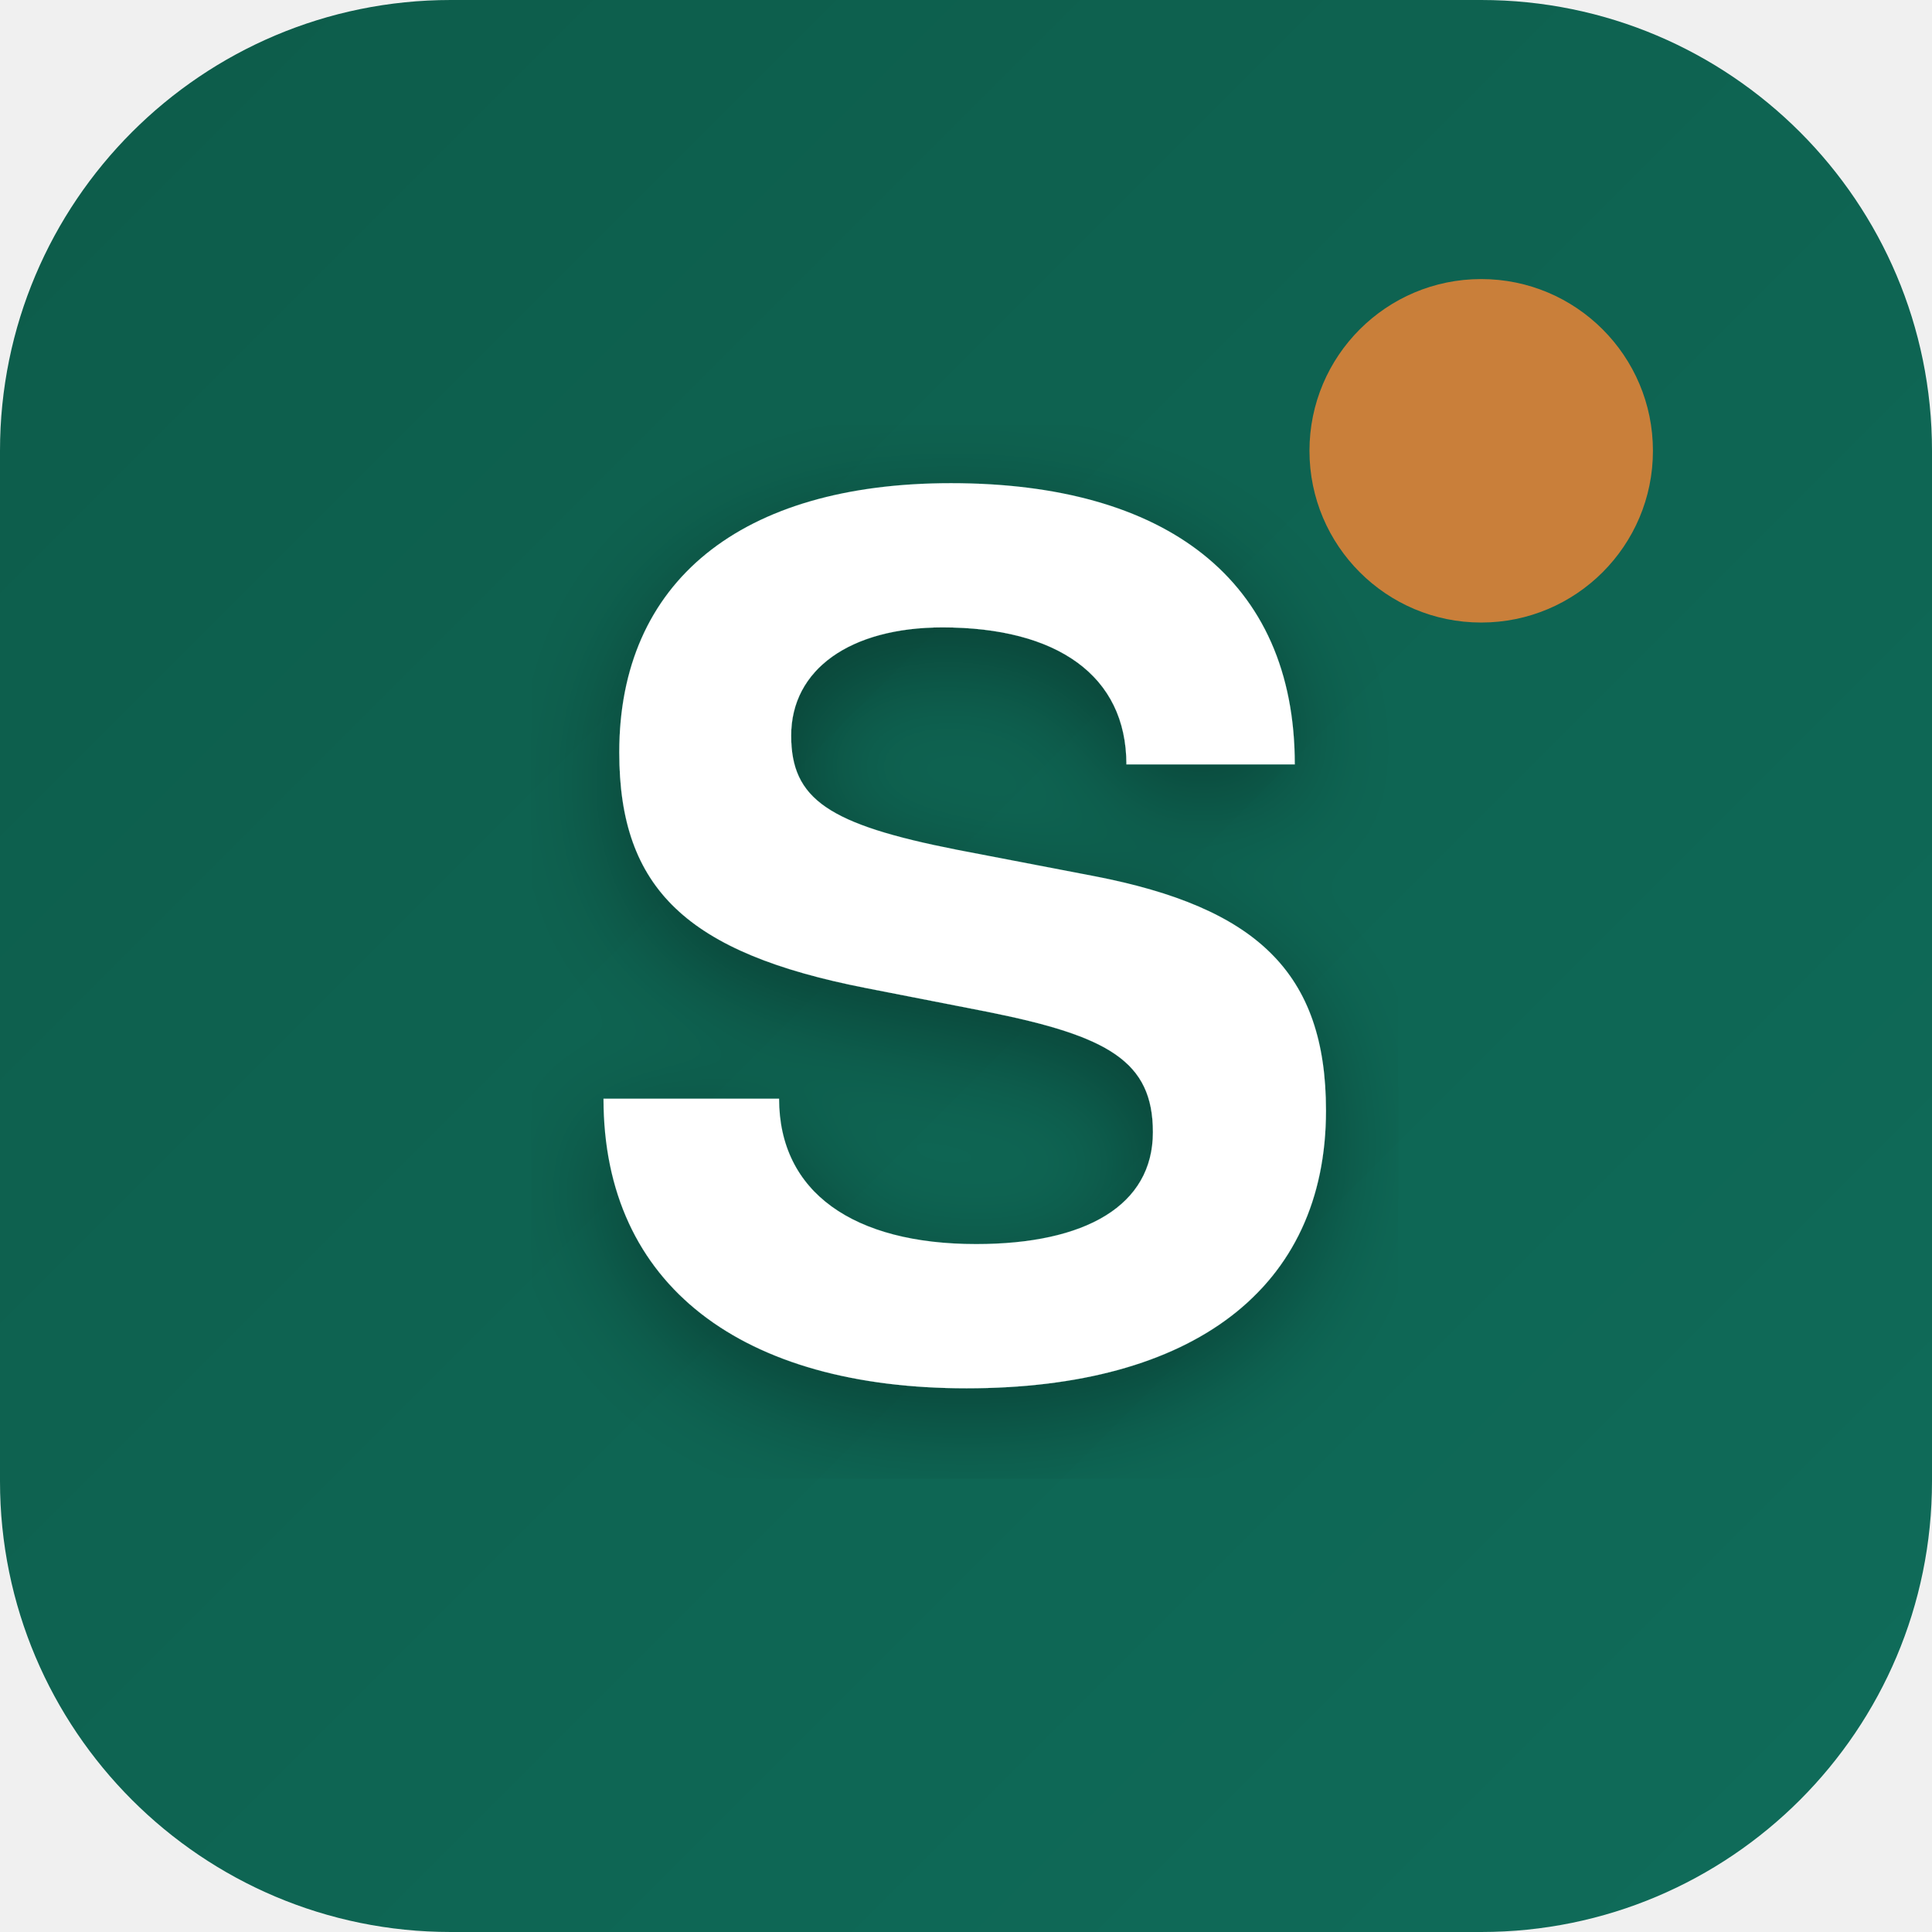
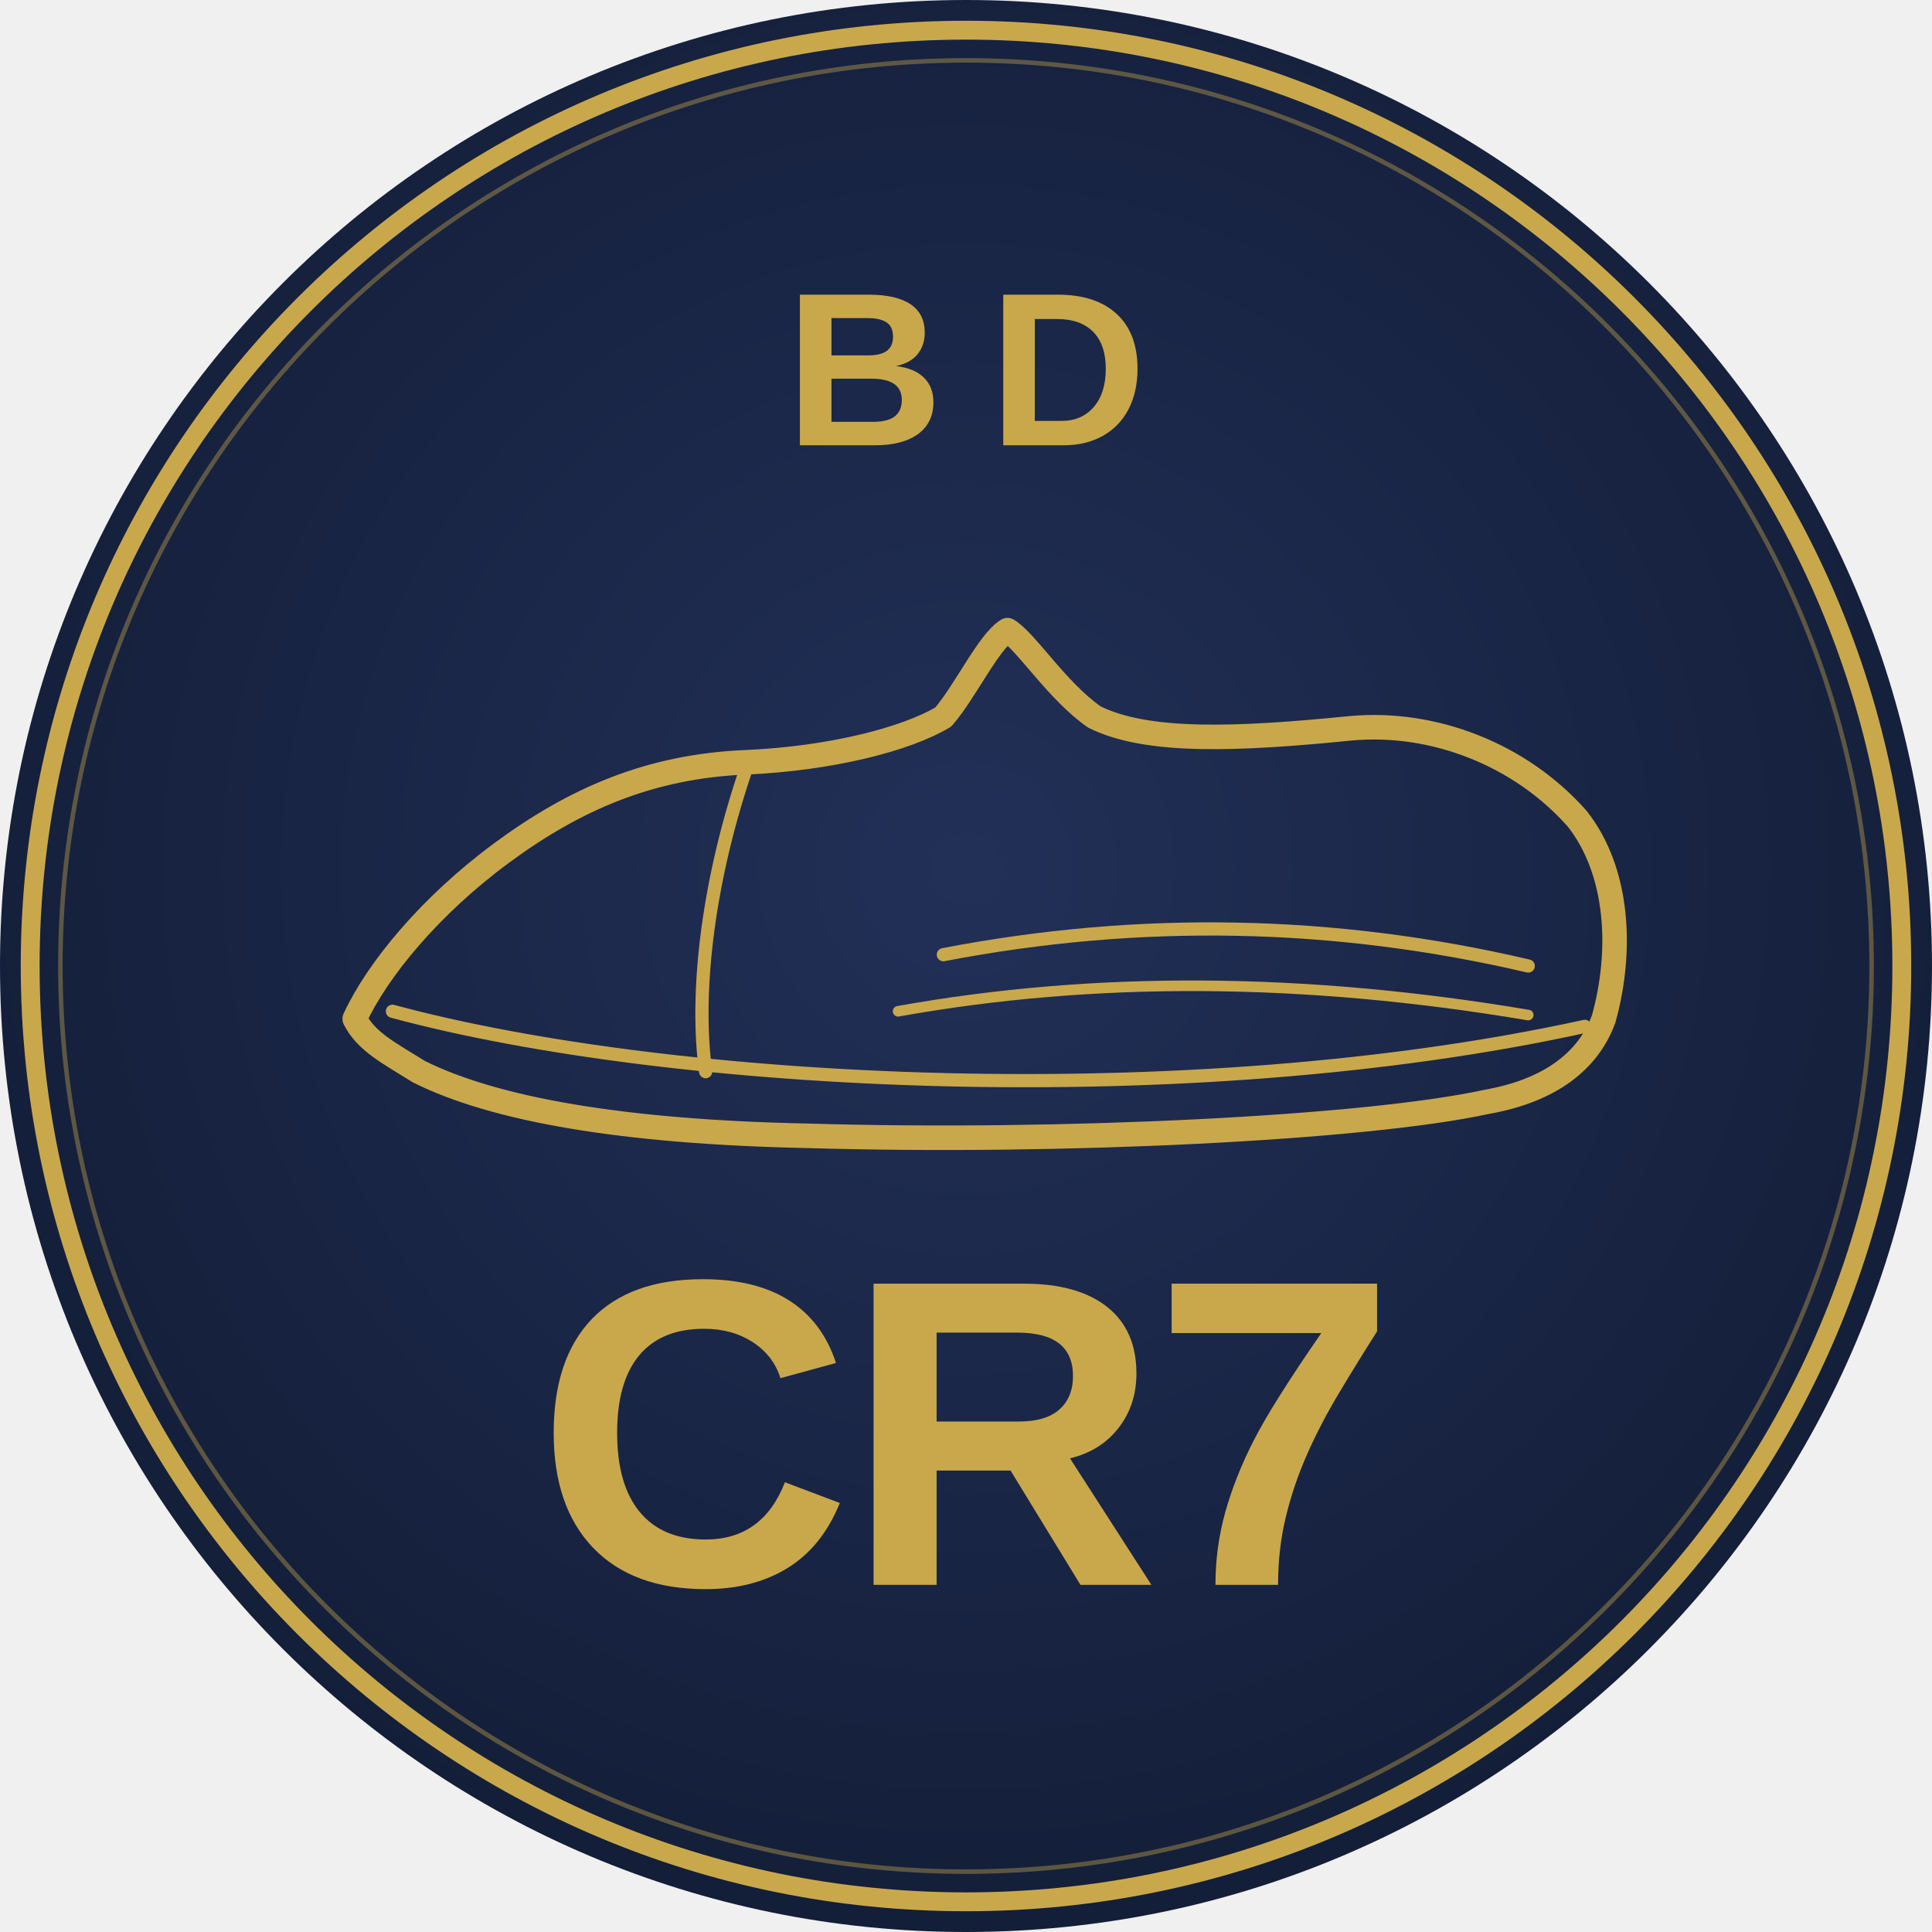
- <svg xmlns="http://www.w3.org/2000/svg" viewBox="0 0 180 180">
+ <svg xmlns="http://www.w3.org/2000/svg" viewBox="0 0 512 512" width="180" height="180">
  <defs>
-     <linearGradient id="bg" x1="0%" y1="0%" x2="100%" y2="100%">
-       <stop offset="0%" stop-color="#0d5c4a" />
-       <stop offset="100%" stop-color="#0f6c5a" />
-     </linearGradient>
-     <filter id="shadow">
-       <feDropShadow dx="0" dy="3" stdDeviation="5" flood-color="#000000" flood-opacity="0.35" />
-     </filter>
+     <radialGradient id="bgGrad" cx="50%" cy="45%" r="55%">
+       <stop offset="0%" stop-color="#223058" />
+       <stop offset="100%" stop-color="#131E38" />
+     </radialGradient>
  </defs>
-   <rect width="180" height="180" rx="42" fill="url(#bg)" />
-   <circle cx="138" cy="42" r="16" fill="#c97f3a" />
-   <text x="90" y="128" text-anchor="middle" font-family="'Arial Black', 'Helvetica Neue', Impact, sans-serif" font-size="112" font-weight="900" fill="white" filter="url(#shadow)">S</text>
+   <circle cx="256" cy="256" r="256" fill="url(#bgGrad)" />
+   <circle cx="256" cy="256" r="248" fill="none" stroke="#C9A84C" stroke-width="5" />
+   <circle cx="256" cy="256" r="240" fill="none" stroke="#C9A84C" stroke-width="1.2" opacity="0.4" />
+   <text x="256" y="118" text-anchor="middle" font-family="'Arial', 'Helvetica Neue', sans-serif" font-size="58" font-weight="700" fill="#C9A84C" letter-spacing="12">BD</text>
+   <path d="M 94,270        C 100,257 114,240 133,226        C 152,212 172,203 198,202        C 220,201 240,196 250,190        C 256,183 262,170 267,167        C 272,170 280,183 290,190        C 304,197 328,196 358,193        C 380,191 403,200 418,217        C 429,231 430,252 425,270        C 421,281 411,289 394,292        C 362,299 281,303 214,301        C 165,300 131,294 111,284        C 103,279 97,276 94,270 Z" fill="none" stroke="#C9A84C" stroke-width="6.5" stroke-linejoin="round" stroke-linecap="round" />
+   <path d="M 104,268 C 178,288 315,295 420,272" fill="none" stroke="#C9A84C" stroke-width="3.5" stroke-linecap="round" />
+   <path d="M 198,203 C 188,232 184,262 187,284" fill="none" stroke="#C9A84C" stroke-width="3.5" stroke-linecap="round" />
+   <path d="M 250,253 Q 328,238 405,256" fill="none" stroke="#C9A84C" stroke-width="3.5" stroke-linecap="round" />
+   <path d="M 238,268 Q 316,254 405,269" fill="none" stroke="#C9A84C" stroke-width="2.8" stroke-linecap="round" />
+   <text x="256" y="420" text-anchor="middle" font-family="'Arial Black', Impact, Arial, sans-serif" font-size="116" font-weight="900" fill="#C9A84C" letter-spacing="-2">CR7</text>
</svg>
